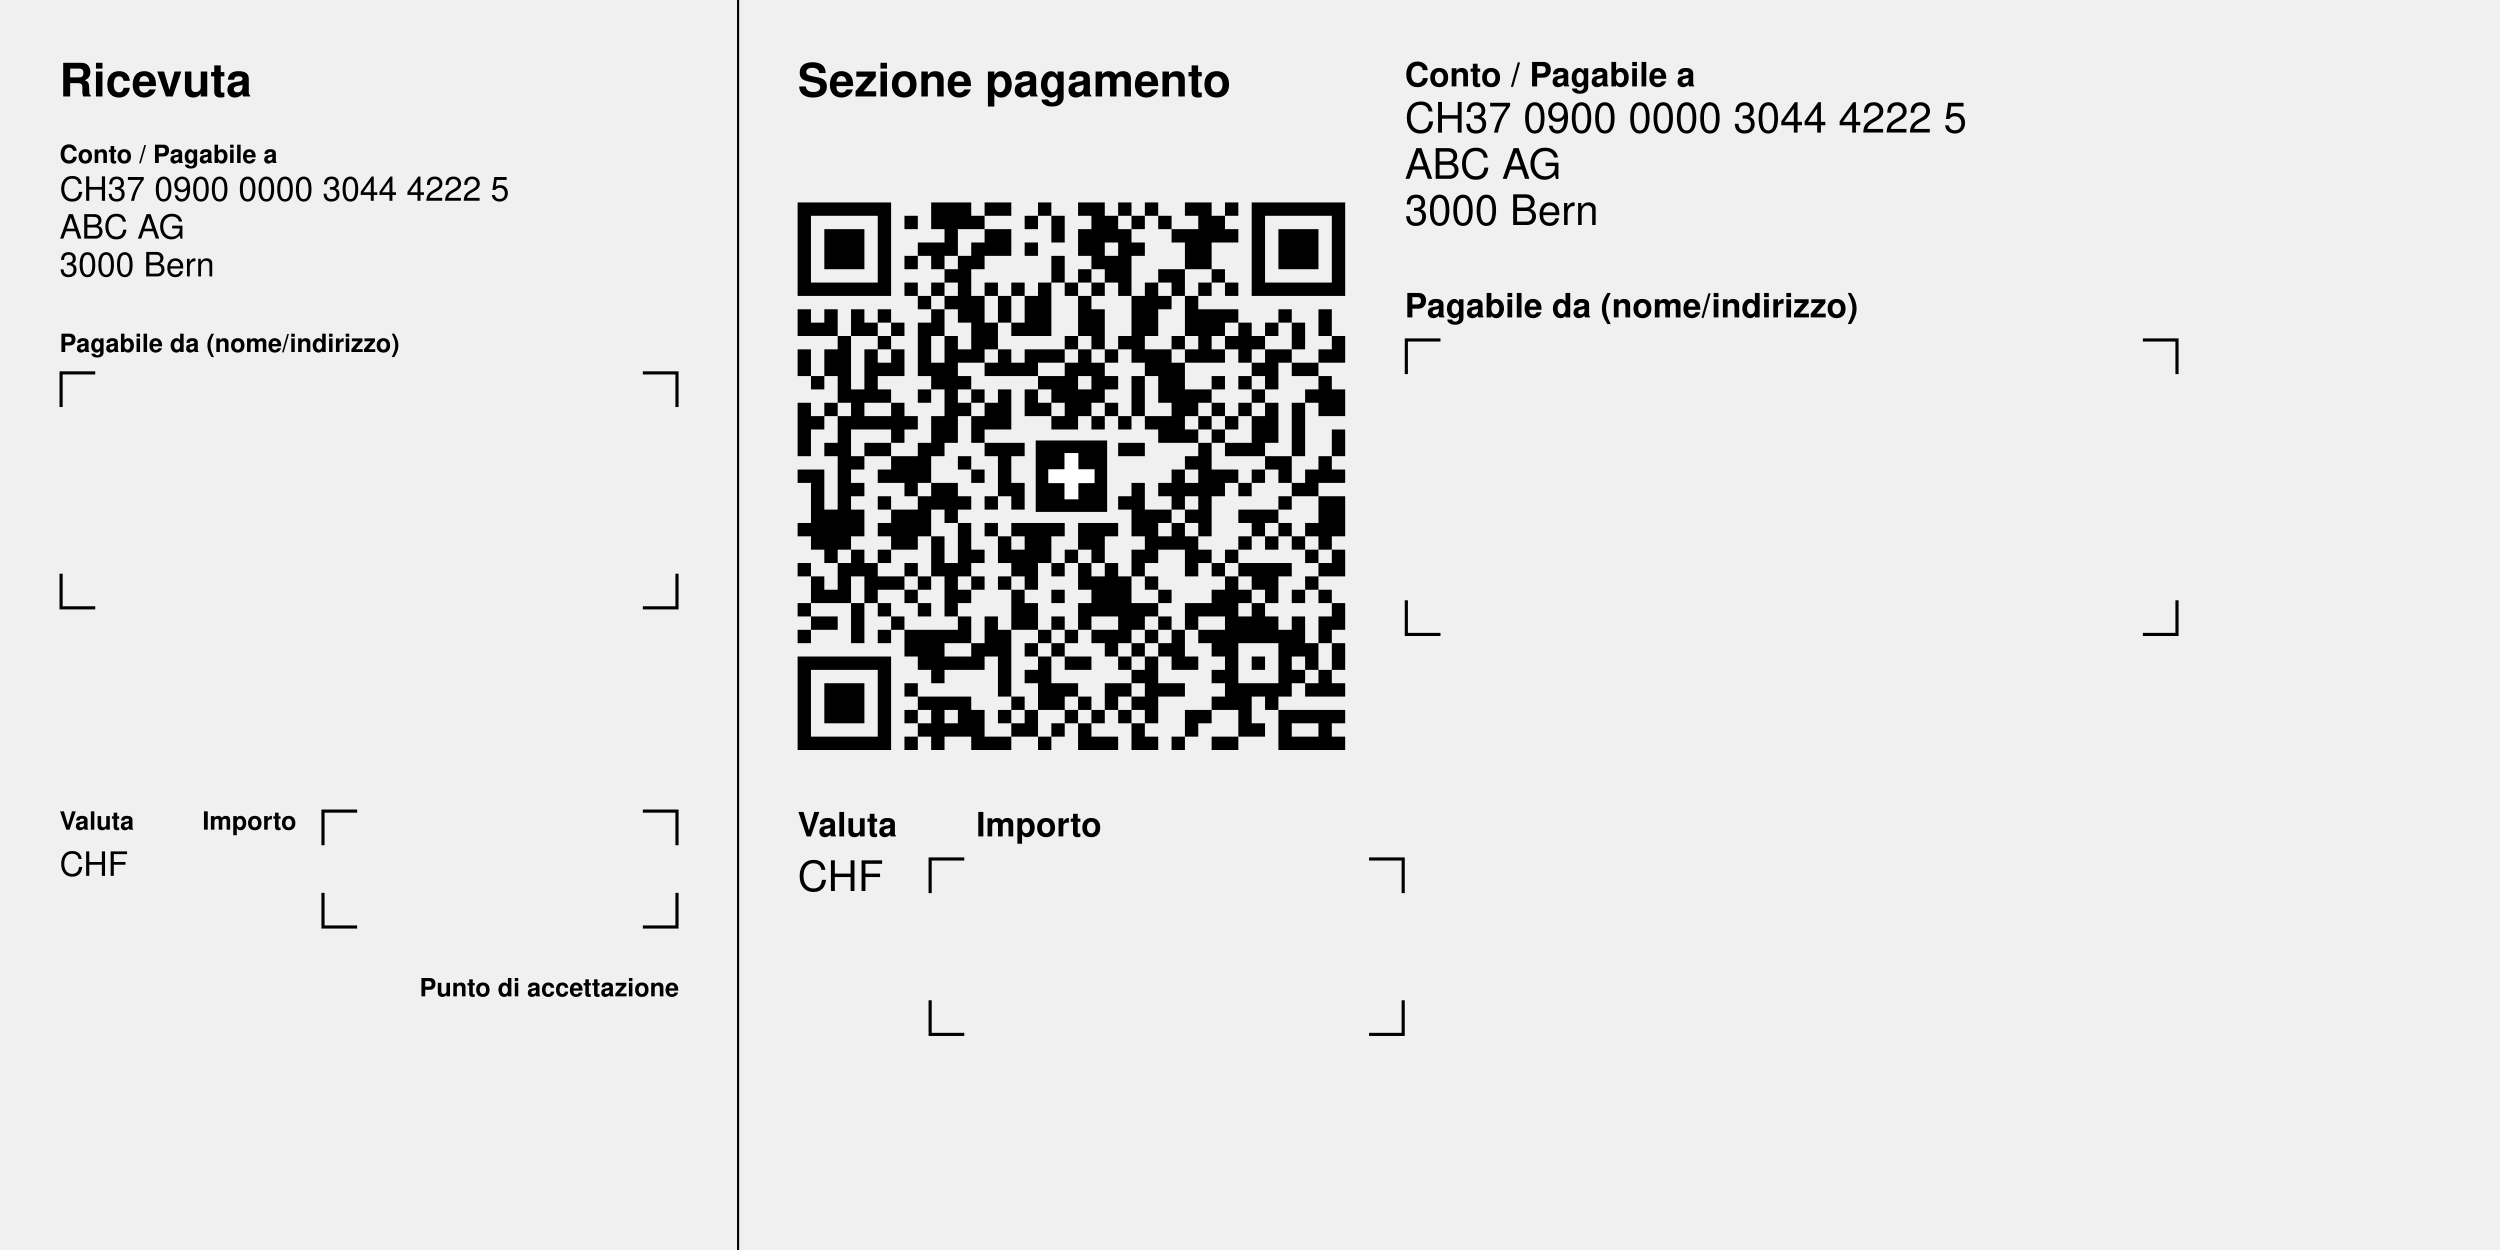
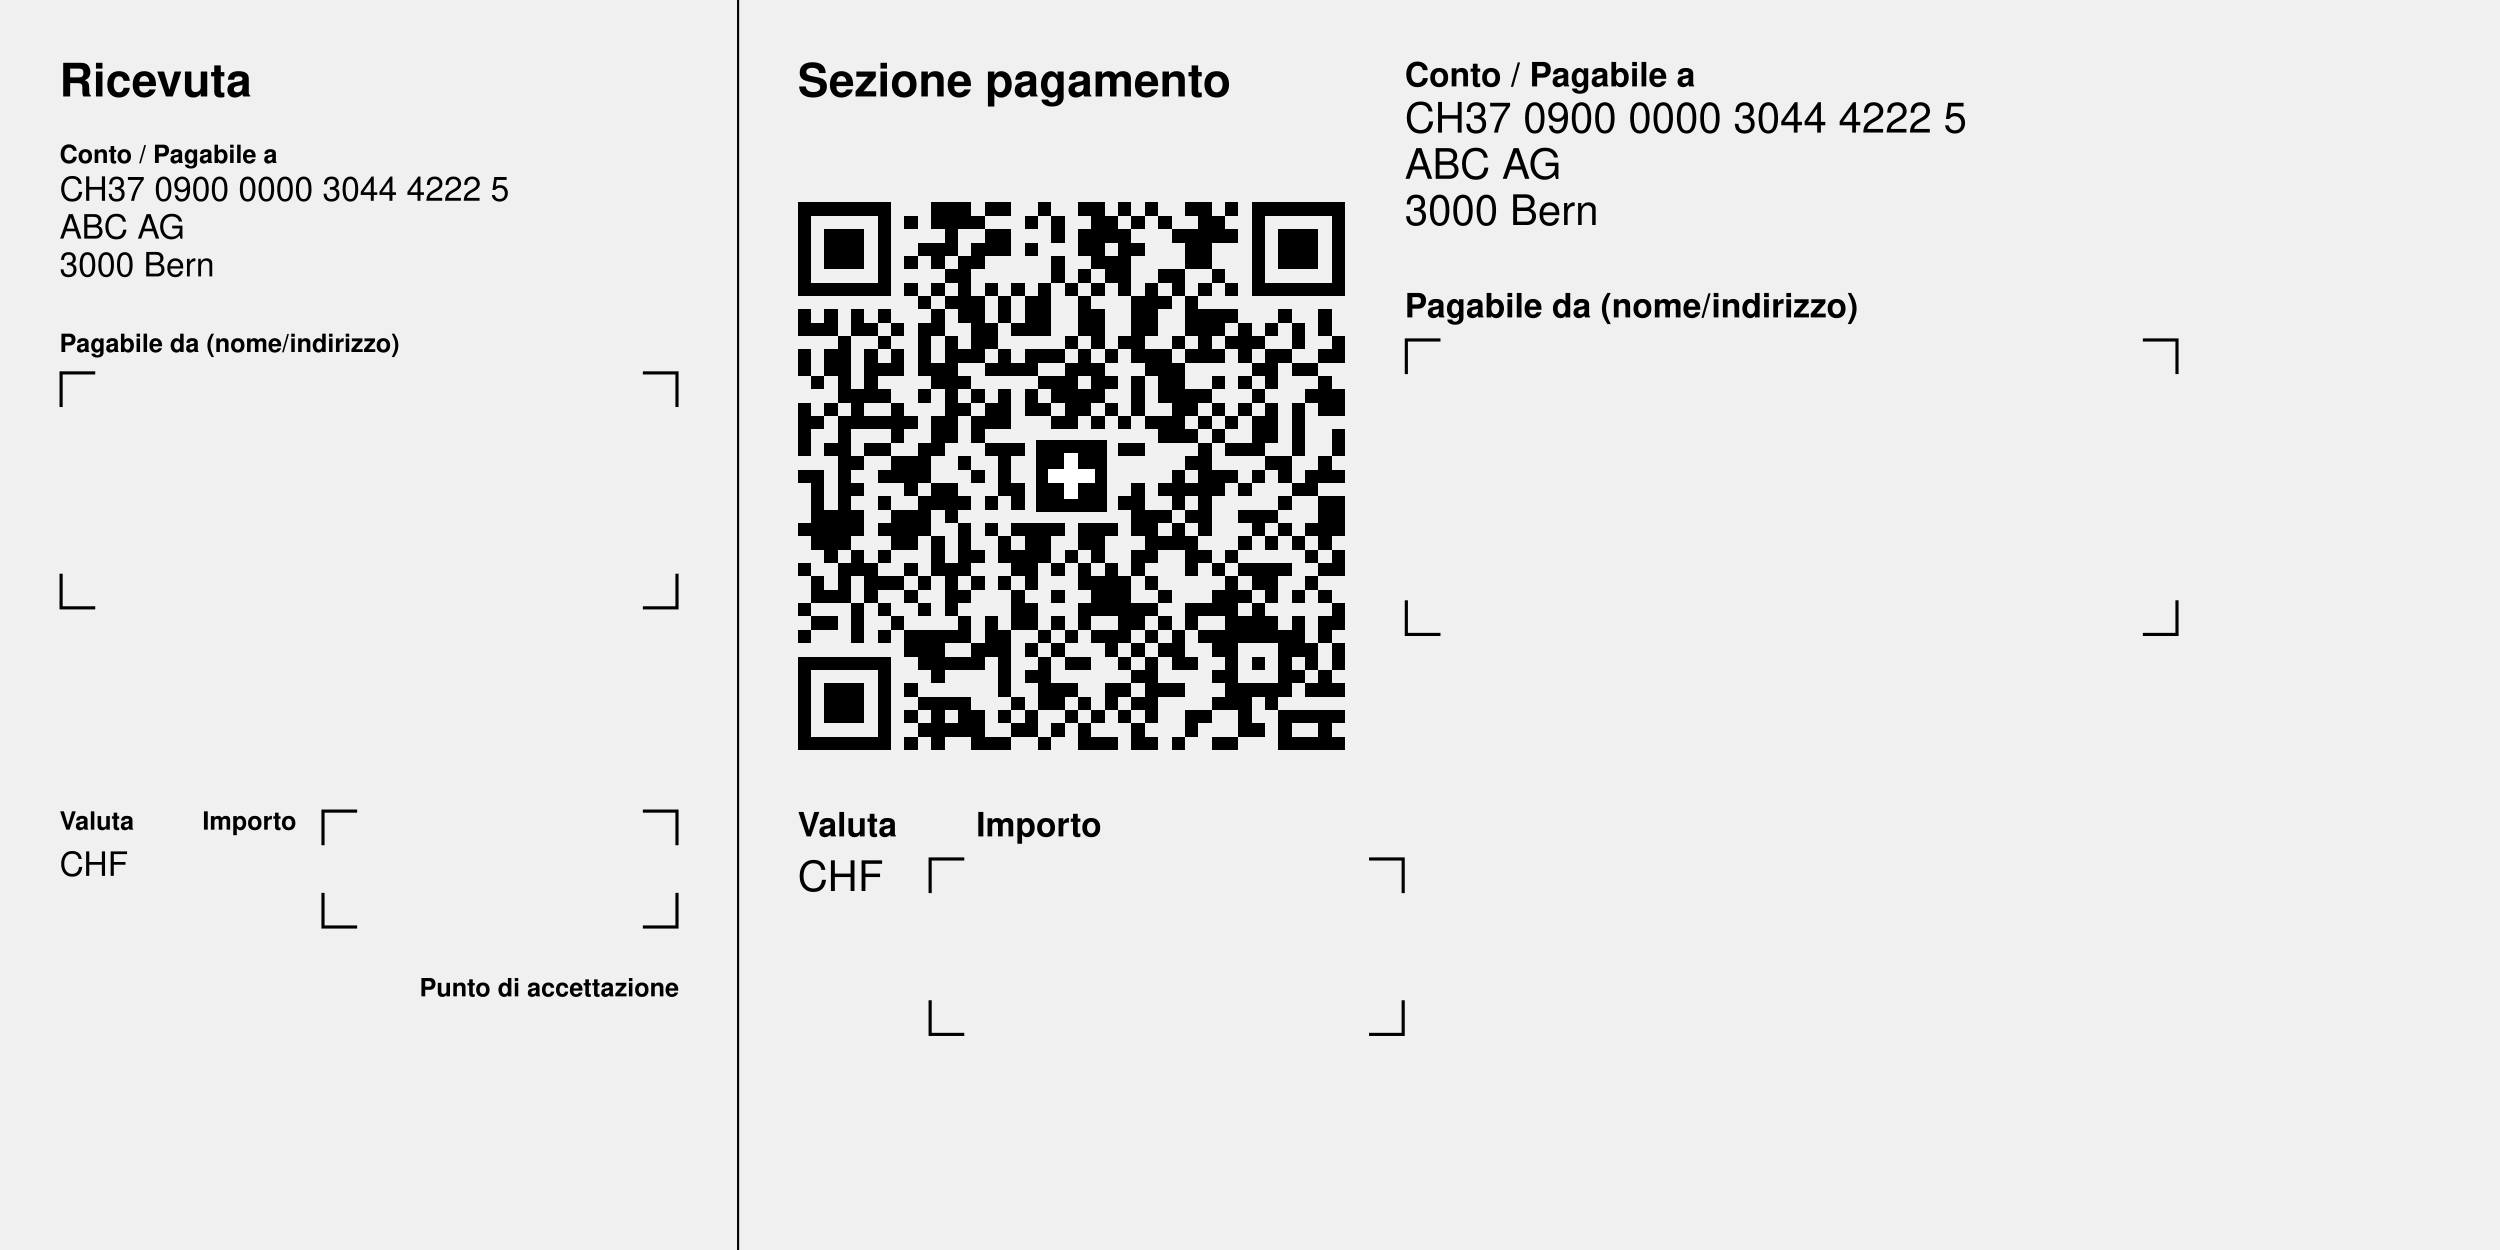
<svg xmlns="http://www.w3.org/2000/svg" width="210mm" height="105mm" version="1.1" viewBox="0 0 595.276 297.638">
  <g font-family="Helvetica,Arial,&quot;Liberation Sans&quot;" transform="translate(0 297.638)">
    <g transform="translate(189.921 0)">
      <text x="0" y="-274.665" font-size="11" font-weight="bold">Sezione pagamento</text>
    </g>
    <g transform="translate(189.921 -119.055) scale(3.18)">
-       <path d="M0,-41h7v1h-7zm10,0h3v2h-3zm4,0h2v1h-2zm4,0h1v1h-1zm3,0h2v1h-2zm3,0h1v1h-1z m2,0h1v1h-1zm3,0h2v1h-2zm3,0h1v1h-1zm2,0h7v1h-7zm-34,1h1v6h-1zm6,0h1v6h-1z m2,0h1v1h-1zm5,0h1v1h-1zm4,0h1v1h-1zm2,0h1v2h-1zm3,0h2v2h-2zm3,0h1v1h-1z m2,0h1v1h-1zm3,0h2v2h-2zm4,0h1v6h-1zm6,0h1v6h-1zm-38,1h3v3h-3zm9,0h1v2h-1z m3,0h2v2h-2zm7,0h1v2h-1zm3,0h1v5h-1zm4,0h2v1h-2zm4,0h1v1h-1zm4,0h3v3h-3z m-27,1h2v1h-2zm4,0h1v2h-1zm4,0h1v1h-1zm5,0h1v2h-1zm3,0h1v1h-1zm4,0h2v2h-2z m-21,1h1v1h-1zm2,0h1v1h-1zm2,0h1v5h-1zm7,0h1v2h-1zm4,0h1v2h-1zm-12,1h1v1h-1z m10,0h1v1h-1zm6,0h2v1h-2zm4,0h1v1h-1zm-30,1h5v1h-5zm7,0h1v1h-1zm2,0h1v1h-1z m4,0h1v1h-1zm2,0h1v1h-1zm2,0h1v4h-1zm2,0h1v1h-1zm2,0h1v1h-1zm4,0h1v4h-1z m2,0h1v1h-1zm2,0h1v1h-1zm2,0h1v1h-1zm3,0h5v1h-5zm-26,1h1v1h-1zm2,0h1v1h-1z m2,0h1v5h-1zm2,0h1v2h-1zm2,0h1v3h-1zm4,0h1v3h-1zm4,0h1v5h-1zm2,0h1v1h-1z m2,0h1v3h-1zm-29,1h1v2h-1zm2,0h1v2h-1zm2,0h1v2h-1zm2,0h1v1h-1zm4,0h1v2h-1z m12,0h1v3h-1zm8,0h2v2h-2zm2,0h1v1h-1zm4,0h1v1h-1zm3,0h1v2h-1zm-38,1h1v1h-1z m4,0h1v1h-1zm2,0h1v1h-1zm2,0h1v4h-1zm5,0h1v2h-1zm2,0h1v1h-1zm17,0h1v3h-1z m2,0h1v1h-1zm2,0h1v2h-1zm-34,1h1v5h-1zm3,0h1v1h-1zm5,0h1v8h-1zm9,0h1v1h-1z m4,0h1v1h-1zm4,0h1v1h-1zm2,0h1v2h-1zm2,0h1v1h-1zm2,0h1v1h-1zm6,0h1v2h-1z m-40,1h1v2h-1zm2,0h1v2h-1zm3,0h1v4h-1zm2,0h1v2h-1zm5,0h1v1h-1zm3,0h1v2h-1z m2,0h3v1h-3zm4,0h1v2h-1zm2,0h1v1h-1zm3,0h2v2h-2zm3,0h1v1h-1zm2,0h1v1h-1z m4,0h1v3h-1zm1,0h1v1h-1zm3,0h1v1h-1zm-33,1h1v1h-1zm4,0h1v2h-1zm4,0h1v1h-1z m2,0h2v1h-2zm4,0h1v5h-1zm2,0h1v3h-1zm6,0h1v6h-1zm6,0h1v1h-1zm3,0h2v1h-2z m-36,1h1v1h-1zm11,0h1v1h-1zm6,0h2v1h-2zm5,0h1v1h-1zm2,0h1v3h-1zm2,0h1v2h-1z m4,0h1v1h-1zm2,0h1v1h-1zm6,0h1v3h-1zm-35,1h1v3h-1zm2,0h1v1h-1zm3,0h1v1h-1z m4,0h1v1h-1zm2,0h1v3h-1zm2,0h1v2h-1zm2,0h1v1h-1zm2,0h1v2h-1zm8,0h2v1h-2z m5,0h1v1h-1zm4,0h1v1h-1zm2,0h1v2h-1zm-40,1h1v4h-1zm2,0h1v1h-1zm5,0h1v3h-1z m5,0h1v1h-1zm2,0h1v2h-1zm4,0h1v1h-1zm5,0h1v1h-1zm6,0h1v1h-1zm2,0h1v1h-1z m2,0h1v1h-1zm2,0h1v3h-1zm2,0h1v4h-1zm-36,1h1v1h-1zm2,0h1v10h-1zm2,0h2v1h-2z m3,0h1v1h-1zm2,0h1v3h-1zm3,0h1v2h-1zm6,0h1v1h-1zm3,0h1v1h-1zm2,0h1v1h-1z m2,0h2v1h-2zm4,0h1v1h-1zm2,0h1v1h-1zm2,0h1v3h-1zm-7,1h1v1h-1zm2,0h1v1h-1z m2,0h1v1h-1zm9,0h1v2h-1zm-38,1h1v1h-1zm3,0h2v1h-2zm4,0h1v3h-1zm5,0h3v1h-3z m10,0h2v1h-2zm6,0h1v7h-1zm2,0h2v1h-2zm-28,1h1v1h-1zm3,0h2v2h-2zm5,0h1v1h-1z m3,0h1v3h-1zm14,0h1v1h-1zm6,0h2v1h-2zm4,0h1v2h-1zm-39,1h2v1h-2zm6,0h1v1h-1z m7,0h1v1h-1zm15,0h1v3h-1zm3,0h2v1h-2zm3,0h1v1h-1zm2,0h1v1h-1zm2,0h1v2h-1z m2,0h1v1h-1zm-39,1h1v5h-1zm3,0h1v1h-1zm4,0h1v1h-1zm2,0h2v2h-2zm6,0h1v2h-1z m9,0h1v4h-1zm2,0h1v1h-1zm2,0h1v1h-1zm2,0h1v1h-1zm2,0h1v1h-1zm4,0h1v1h-1z m-31,1h1v1h-1zm3,0h1v3h-1zm3,0h1v1h-1zm2,0h1v1h-1zm10,0h1v1h-1zm12,0h1v1h-1z m3,0h2v3h-2zm-37,1h1v4h-1zm2,0h1v2h-1zm3,0h2v3h-2zm4,0h1v1h-1zm15,0h1v4h-1z m1,0h1v1h-1zm2,0h1v1h-1zm4,0h3v1h-3zm-33,1h1v1h-1zm6,0h1v1h-1zm6,0h1v4h-1z m2,0h1v1h-1zm2,0h4v1h-4zm5,0h2v2h-2zm2,0h1v1h-1zm5,0h1v2h-1zm6,0h1v1h-1z m2,0h1v1h-1zm2,0h1v1h-1zm-28,1h1v3h-1zm5,0h1v2h-1zm2,0h2v2h-2zm10,0h1v1h-1z m2,0h1v3h-1zm4,0h1v1h-1zm2,0h1v1h-1zm2,0h1v1h-1zm2,0h1v1h-1zm-35,1h1v2h-1z m2,0h1v1h-1zm7,0h1v1h-1zm3,0h1v2h-1zm4,0h1v1h-1zm2,0h1v1h-1zm3,0h1v2h-1z m5,0h1v1h-1zm2,0h1v1h-1zm6,0h1v1h-1zm2,0h1v2h-1zm-40,1h1v1h-1zm3,0h1v3h-1z m2,0h1v3h-1zm3,0h1v1h-1zm3,0h1v4h-1zm6,0h1v2h-1zm2,0h1v1h-1zm2,0h1v2h-1z m2,0h1v4h-1zm8,0h1v1h-1zm2,0h4v1h-4zm6,0h1v1h-1zm-38,1h1v2h-1zm5,0h2v1h-2z m3,0h1v1h-1zm4,0h1v1h-1zm2,0h1v1h-1zm7,0h1v3h-1zm2,0h1v5h-1zm2,0h1v1h-1z m6,0h1v10h-1zm2,0h2v1h-2zm4,0h1v1h-1zm-36,1h1v1h-1zm6,0h1v1h-1zm4,0h1v1h-1z m4,0h1v3h-1zm3,0h1v1h-1zm8,0h1v1h-1zm4,0h1v2h-1zm2,0h1v1h-1zm2,0h1v1h-1z m2,0h1v1h-1zm2,0h1v1h-1zm-39,1h1v1h-1zm4,0h1v3h-1zm2,0h1v1h-1zm3,0h1v1h-1z m8,0h1v2h-1zm4,0h1v2h-1zm4,0h2v1h-2zm4,0h2v1h-2zm5,0h1v3h-1zm6,0h1v2h-1z m-39,1h2v1h-2zm6,0h1v1h-1zm5,0h1v2h-1zm2,0h1v3h-1zm5,0h1v1h-1zm6,0h1v1h-1z m2,0h1v1h-1zm2,0h1v1h-1zm4,0h1v2h-1zm2,0h1v2h-1zm2,0h1v3h-1zm2,0h1v2h-1z m-39,1h1v1h-1zm6,0h1v1h-1zm2,0h3v2h-3zm3,0h1v1h-1zm4,0h1v5h-1zm3,0h1v1h-1z m2,0h1v1h-1zm2,0h2v1h-2zm4,0h1v1h-1zm2,0h1v3h-1zm2,0h2v1h-2zm6,0h1v5h-1z m-23,1h1v2h-1zm4,0h1v1h-1zm2,0h1v1h-1zm4,0h1v1h-1zm2,0h1v1h-1zm2,0h1v1h-1z m4,0h1v1h-1zm7,0h1v2h-1zm2,0h1v2h-1zm-40,1h7v1h-7zm9,0h4v1h-4zm9,0h1v4h-1z m2,0h2v1h-2zm4,0h1v1h-1zm2,0h1v5h-1zm3,0h1v1h-1zm5,0h1v1h-1zm-34,1h1v6h-1z m6,0h1v6h-1zm4,0h1v1h-1zm7,0h1v1h-1zm8,0h1v1h-1zm6,0h1v1h-1zm6,0h1v1h-1z m2,0h1v2h-1zm-37,1h3v3h-3zm6,0h1v1h-1zm11,0h2v1h-2zm4,0h2v1h-2zm4,0h2v1h-2z m6,0h1v4h-1zm1,0h2v1h-2zm4,0h1v1h-1zm2,0h1v1h-1zm-31,1h4v1h-4zm7,0h1v1h-1z m3,0h1v1h-1zm2,0h1v1h-1zm2,0h1v1h-1zm2,0h1v1h-1zm6,0h1v1h-1zm4,0h1v1h-1z m-27,1h1v1h-1zm2,0h1v3h-1zm2,0h2v2h-2zm3,0h1v1h-1zm2,0h1v2h-1zm3,0h1v1h-1z m2,0h1v1h-1zm2,0h1v1h-1zm5,0h2v1h-2zm7,0h5v1h-5zm-27,1h1v1h-1zm2,0h1v1h-1z m5,0h1v1h-1zm3,0h1v1h-1zm2,0h1v2h-1zm4,0h1v2h-1zm4,0h1v1h-1zm5,0h1v1h-1z m2,0h1v2h-1zm3,0h1v2h-1zm-38,1h5v1h-5zm7,0h1v1h-1zm5,0h3v1h-3zm5,0h1v1h-1z m4,0h2v1h-2zm4,0h1v1h-1zm2,0h1v1h-1zm3,0h2v1h-2zm6,0h2v1h-2zm3,0h1v1h-1z" fill="#000000" />
+       <path fill="#000000" shape-rendering="crispEdges" d="M0,-41h7v1h-7zm10,0h3v2h-3zm4,0h2v1h-2zm4,0h1v1h-1zm3,0h2v1h-2zm3,0h1v1h-1z m2,0h1v1h-1zm3,0h2v1h-2zm3,0h1v1h-1zm2,0h7v1h-7zm-34,1h1v6h-1zm6,0h1v6h-1z m2,0h1v1h-1zm5,0h1v1h-1zm4,0h1v1h-1zm2,0h1v2h-1zm3,0h2v2h-2zm3,0h1v1h-1z m2,0h1v1h-1zm3,0h2v2h-2zm4,0h1v6h-1zm6,0h1v6h-1zm-38,1h3v3h-3zm9,0h1v2h-1z m3,0h2v2h-2zm7,0h1v2h-1zm3,0h1v5h-1zm4,0h2v1h-2zm4,0h1v1h-1zm4,0h3v3h-3z m-27,1h2v1h-2zm4,0h1v2h-1zm4,0h1v1h-1zm5,0h1v2h-1zm3,0h1v1h-1zm4,0h2v2h-2z m-21,1h1v1h-1zm2,0h1v1h-1zm2,0h1v5h-1zm7,0h1v2h-1zm4,0h1v2h-1zm-12,1h1v1h-1z m10,0h1v1h-1zm6,0h2v1h-2zm4,0h1v1h-1zm-30,1h5v1h-5zm7,0h1v1h-1zm2,0h1v1h-1z m4,0h1v1h-1zm2,0h1v1h-1zm2,0h1v4h-1zm2,0h1v1h-1zm2,0h1v1h-1zm4,0h1v4h-1z m2,0h1v1h-1zm2,0h1v1h-1zm2,0h1v1h-1zm3,0h5v1h-5zm-26,1h1v1h-1zm2,0h1v1h-1z m2,0h1v5h-1zm2,0h1v2h-1zm2,0h1v3h-1zm4,0h1v3h-1zm4,0h1v5h-1zm2,0h1v1h-1z m2,0h1v3h-1zm-29,1h1v2h-1zm2,0h1v2h-1zm2,0h1v2h-1zm2,0h1v1h-1zm4,0h1v2h-1z m12,0h1v3h-1zm8,0h2v2h-2zm2,0h1v1h-1zm4,0h1v1h-1zm3,0h1v2h-1zm-38,1h1v1h-1z m4,0h1v1h-1zm2,0h1v1h-1zm2,0h1v4h-1zm5,0h1v2h-1zm2,0h1v1h-1zm17,0h1v3h-1z m2,0h1v1h-1zm2,0h1v2h-1zm-34,1h1v5h-1zm3,0h1v1h-1zm5,0h1v8h-1zm9,0h1v1h-1z m4,0h1v1h-1zm4,0h1v1h-1zm2,0h1v2h-1zm2,0h1v1h-1zm2,0h1v1h-1zm6,0h1v2h-1z m-40,1h1v2h-1zm2,0h1v2h-1zm3,0h1v4h-1zm2,0h1v2h-1zm5,0h1v1h-1zm3,0h1v2h-1z m2,0h3v1h-3zm4,0h1v2h-1zm2,0h1v1h-1zm3,0h2v2h-2zm3,0h1v1h-1zm2,0h1v1h-1z m4,0h1v3h-1zm1,0h1v1h-1zm3,0h1v1h-1zm-33,1h1v1h-1zm4,0h1v2h-1zm4,0h1v1h-1z m2,0h2v1h-2zm4,0h1v5h-1zm2,0h1v3h-1zm6,0h1v6h-1zm6,0h1v1h-1zm3,0h2v1h-2z m-36,1h1v1h-1zm11,0h1v1h-1zm6,0h2v1h-2zm5,0h1v1h-1zm2,0h1v3h-1zm2,0h1v2h-1z m4,0h1v1h-1zm2,0h1v1h-1zm6,0h1v3h-1zm-35,1h1v3h-1zm2,0h1v1h-1zm3,0h1v1h-1z m4,0h1v1h-1zm2,0h1v3h-1zm2,0h1v2h-1zm2,0h1v1h-1zm2,0h1v2h-1zm8,0h2v1h-2z m5,0h1v1h-1zm4,0h1v1h-1zm2,0h1v2h-1zm-40,1h1v4h-1zm2,0h1v1h-1zm5,0h1v3h-1z m5,0h1v1h-1zm2,0h1v2h-1zm4,0h1v1h-1zm5,0h1v1h-1zm6,0h1v1h-1zm2,0h1v1h-1z m2,0h1v1h-1zm2,0h1v3h-1zm2,0h1v4h-1zm-36,1h1v1h-1zm2,0h1v10h-1zm2,0h2v1h-2z m3,0h1v1h-1zm2,0h1v3h-1zm3,0h1v2h-1zm6,0h1v1h-1zm3,0h1v1h-1zm2,0h1v1h-1z m2,0h2v1h-2zm4,0h1v1h-1zm2,0h1v1h-1zm2,0h1v3h-1zm-7,1h1v1h-1zm2,0h1v1h-1z m2,0h1v1h-1zm9,0h1v2h-1zm-38,1h1v1h-1zm3,0h2v1h-2zm4,0h1v3h-1zm5,0h3v1h-3z m10,0h2v1h-2zm6,0h1v7h-1zm2,0h2v1h-2zm-28,1h1v1h-1zm3,0h2v2h-2zm5,0h1v1h-1z m3,0h1v3h-1zm14,0h1v1h-1zm6,0h2v1h-2zm4,0h1v2h-1zm-39,1h2v1h-2zm6,0h1v1h-1z m7,0h1v1h-1zm15,0h1v3h-1zm3,0h2v1h-2zm3,0h1v1h-1zm2,0h1v1h-1zm2,0h1v2h-1z m2,0h1v1h-1zm-39,1h1v5h-1zm3,0h1v1h-1zm4,0h1v1h-1zm2,0h2v2h-2zm6,0h1v2h-1z m9,0h1v4h-1zm2,0h1v1h-1zm2,0h1v1h-1zm2,0h1v1h-1zm2,0h1v1h-1zm4,0h1v1h-1z m-31,1h1v1h-1zm3,0h1v3h-1zm3,0h1v1h-1zm2,0h1v1h-1zm10,0h1v1h-1zm12,0h1v1h-1z m3,0h2v3h-2zm-37,1h1v4h-1zm2,0h1v2h-1zm3,0h2v3h-2zm4,0h1v1h-1zm15,0h1v4h-1z m1,0h1v1h-1zm2,0h1v1h-1zm4,0h3v1h-3zm-33,1h1v1h-1zm6,0h1v1h-1zm6,0h1v4h-1z m2,0h1v1h-1zm2,0h4v1h-4zm5,0h2v2h-2zm2,0h1v1h-1zm5,0h1v2h-1zm6,0h1v1h-1z m2,0h1v1h-1zm2,0h1v1h-1zm-28,1h1v3h-1zm5,0h1v2h-1zm2,0h2v2h-2zm10,0h1v1h-1z m2,0h1v3h-1zm4,0h1v1h-1zm2,0h1v1h-1zm2,0h1v1h-1zm2,0h1v1h-1zm-35,1h1v2h-1z m2,0h1v1h-1zm7,0h1v1h-1zm3,0h1v2h-1zm4,0h1v1h-1zm2,0h1v1h-1zm3,0h1v2h-1z m5,0h1v1h-1zm2,0h1v1h-1zm6,0h1v1h-1zm2,0h1v2h-1zm-40,1h1v1h-1zm3,0h1v3h-1z m2,0h1v3h-1zm3,0h1v1h-1zm3,0h1v4h-1zm6,0h1v2h-1zm2,0h1v1h-1zm2,0h1v2h-1z m2,0h1v4h-1zm8,0h1v1h-1zm2,0h4v1h-4zm6,0h1v1h-1zm-38,1h1v2h-1zm5,0h2v1h-2z m3,0h1v1h-1zm4,0h1v1h-1zm2,0h1v1h-1zm7,0h1v3h-1zm2,0h1v5h-1zm2,0h1v1h-1z m6,0h1v10h-1zm2,0h2v1h-2zm4,0h1v1h-1zm-36,1h1v1h-1zm6,0h1v1h-1zm4,0h1v1h-1z m4,0h1v3h-1zm3,0h1v1h-1zm8,0h1v1h-1zm4,0h1v2h-1zm2,0h1v1h-1zm2,0h1v1h-1z m2,0h1v1h-1zm2,0h1v1h-1zm-39,1h1v1h-1zm4,0h1v3h-1zm2,0h1v1h-1zm3,0h1v1h-1z m8,0h1v2h-1zm4,0h1v2h-1zm4,0h2v1h-2zm4,0h2v1h-2zm5,0h1v3h-1zm6,0h1v2h-1z m-39,1h2v1h-2zm6,0h1v1h-1zm5,0h1v2h-1zm2,0h1v3h-1zm5,0h1v1h-1zm6,0h1v1h-1z m2,0h1v1h-1zm2,0h1v1h-1zm4,0h1v2h-1zm2,0h1v2h-1zm2,0h1v3h-1zm2,0h1v2h-1z m-39,1h1v1h-1zm6,0h1v1h-1zm2,0h3v2h-3zm3,0h1v1h-1zm4,0h1v5h-1zm3,0h1v1h-1z m2,0h1v1h-1zm2,0h2v1h-2zm4,0h1v1h-1zm2,0h1v3h-1zm2,0h2v1h-2zm6,0h1v5h-1z m-23,1h1v2h-1zm4,0h1v1h-1zm2,0h1v1h-1zm4,0h1v1h-1zm2,0h1v1h-1zm2,0h1v1h-1z m4,0h1v1h-1zm7,0h1v2h-1zm2,0h1v2h-1zm-40,1h7v1h-7zm9,0h4v1h-4zm9,0h1v4h-1z m2,0h2v1h-2zm4,0h1v1h-1zm2,0h1v5h-1zm3,0h1v1h-1zm5,0h1v1h-1zm-34,1h1v6h-1z m6,0h1v6h-1zm4,0h1v1h-1zm7,0h1v1h-1zm8,0h1v1h-1zm6,0h1v1h-1zm6,0h1v1h-1z m2,0h1v2h-1zm-37,1h3v3h-3zm6,0h1v1h-1zm11,0h2v1h-2zm4,0h2v1h-2zm4,0h2v1h-2z m6,0h1v4h-1zm1,0h2v1h-2zm4,0h1v1h-1zm2,0h1v1h-1zm-31,1h4v1h-4zm7,0h1v1h-1z m3,0h1v1h-1zm2,0h1v1h-1zm2,0h1v1h-1zm2,0h1v1h-1zm6,0h1v1h-1zm4,0h1v1h-1z m-27,1h1v1h-1zm2,0h1v3h-1zm2,0h2v2h-2zm3,0h1v1h-1zm2,0h1v2h-1zm3,0h1v1h-1z m2,0h1v1h-1zm2,0h1v1h-1zm5,0h2v1h-2zm7,0h5v1h-5zm-27,1h1v1h-1zm2,0h1v1h-1z m5,0h1v1h-1zm3,0h1v1h-1zm2,0h1v2h-1zm4,0h1v2h-1zm4,0h1v1h-1zm5,0h1v1h-1z m2,0h1v2h-1zm3,0h1v2h-1zm-38,1h5v1h-5zm7,0h1v1h-1zm5,0h3v1h-3zm5,0h1v1h-1z m4,0h2v1h-2zm4,0h1v1h-1zm2,0h1v1h-1zm3,0h2v1h-2zm6,0h2v1h-2zm3,0h1v1h-1z" />
    </g>
    <g transform="translate(189.921 -119.055)">
-       <path d="M56.693,-73.701h17.008v17.008h-17.008z" fill="#000000" />
-       <path d="M63.543,-70.709h3.307v11.024h-3.307zm-3.858,3.858h11.024v3.307h-11.024z" fill="#FFFFFF" />
+       <path fill="#000000" shape-rendering="crispEdges" d="M56.693,-73.701h17.008v17.008h-17.008z" />
+       <path fill="#FFFFFF" shape-rendering="crispEdges" d="M63.543,-70.709h3.307v11.024h-3.307zm-3.858,3.858h11.024v3.307h-11.024z" />
    </g>
    <g transform="translate(189.921 0)">
      <text x="0" y="-98.482" font-size="8" font-weight="bold">Valuta</text>
      <text x="0" y="-85.482" font-size="10">CHF</text>
      <text x="42.52" y="-98.482" font-size="8" font-weight="bold">Importo</text>
-       <path d="M31.556,-59.466l0,8.129l8.129,0m96.378,0l8.129,0l0,-8.129m0,-25.512l0,-8.129l-8.129,0m-96.378,0l-8.129,0l0,8.129" stroke="#000000" stroke-width="0.75" fill="none" />
+       <path stroke="#000000" stroke-width="0.75" fill="none" d="M31.556,-59.466l0,8.129l8.129,0m96.378,0l8.129,0l0,-8.129m0,-25.512l0,-8.129l-8.129,0m-96.378,0l-8.129,0l0,8.129" />
    </g>
    <g transform="translate(334.488 0)">
      <text x="0" y="-277.065" font-size="8" font-weight="bold">Conto / Pagabile a</text>
      <text x="0" y="-266.065" font-size="10">CH37 0900 0000 3044 4222 5</text>
      <text x="0" y="-255.065" font-size="10">ABC AG</text>
      <text x="0" y="-244.065" font-size="10">3000 Bern</text>
      <text x="0" y="-222.065" font-size="8" font-weight="bold">Pagabile da (nome/indirizzo)</text>
-       <path d="M0.375,-154.702l0,8.129l8.129,0m167.244,0l8.129,0l0,-8.129m0,-53.858l0,-8.129l-8.129,0m-167.244,0l-8.129,0l0,8.129" stroke="#000000" stroke-width="0.75" fill="none" />
+       <path stroke="#000000" stroke-width="0.75" fill="none" d="M0.375,-154.702l0,8.129l8.129,0m167.244,0l8.129,0l0,-8.129m0,-53.858l0,-8.129l-8.129,0m-167.244,0l-8.129,0l0,8.129" />
    </g>
    <g transform="translate(14.173 0)">
      <text x="0" y="-274.665" font-size="11" font-weight="bold">Ricevuta</text>
      <text x="0" y="-258.822" font-size="6" font-weight="bold">Conto / Pagabile a</text>
      <text x="0" y="-249.822" font-size="8">CH37 0900 0000 3044 4222 5</text>
      <text x="0" y="-240.822" font-size="8">ABC AG</text>
      <text x="0" y="-231.822" font-size="8">3000 Bern</text>
      <text x="0" y="-213.822" font-size="6" font-weight="bold">Pagabile da (nome/indirizzo)</text>
-       <path d="M0.375,-161.033l0,8.129l8.129,0m130.394,0l8.129,0l0,-8.129m0,-39.685l0,-8.129l-8.129,0m-130.394,0l-8.129,0l0,8.129" stroke="#000000" stroke-width="0.75" fill="none" />
+       <path stroke="#000000" stroke-width="0.75" fill="none" d="M0.375,-161.033l0,8.129l8.129,0m130.394,0l8.129,0l0,-8.129m0,-39.685l0,-8.129l-8.129,0m-130.394,0l-8.129,0l0,8.129" />
      <text x="0" y="-100.082" font-size="6" font-weight="bold">Valuta</text>
      <text x="0" y="-89.082" font-size="8">CHF</text>
      <text x="34.016" y="-100.082" font-size="6" font-weight="bold">Importo</text>
-       <path d="M62.737,-85.039l0,8.129l8.129,0m68.031,0l8.129,0l0,-8.129m0,-11.339l0,-8.129l-8.129,0m-68.031,0l-8.129,0l0,8.129" stroke="#000000" stroke-width="0.75" fill="none" />
+       <path stroke="#000000" stroke-width="0.75" fill="none" d="M62.737,-85.039l0,8.129l8.129,0m68.031,0l8.129,0l0,-8.129m0,-11.339l0,-8.129l-8.129,0m-68.031,0l-8.129,0l0,8.129" />
      <text x="85.722" y="-60.397" font-size="6" font-weight="bold">Punto di accettazione</text>
    </g>
-     <path d="M175.748,0l0,-297.638" stroke="#000000" stroke-width="0.5" fill="none" />
+     <path stroke="#000000" stroke-width="0.5" fill="none" d="M175.748,0l0,-297.638" />
  </g>
</svg>
